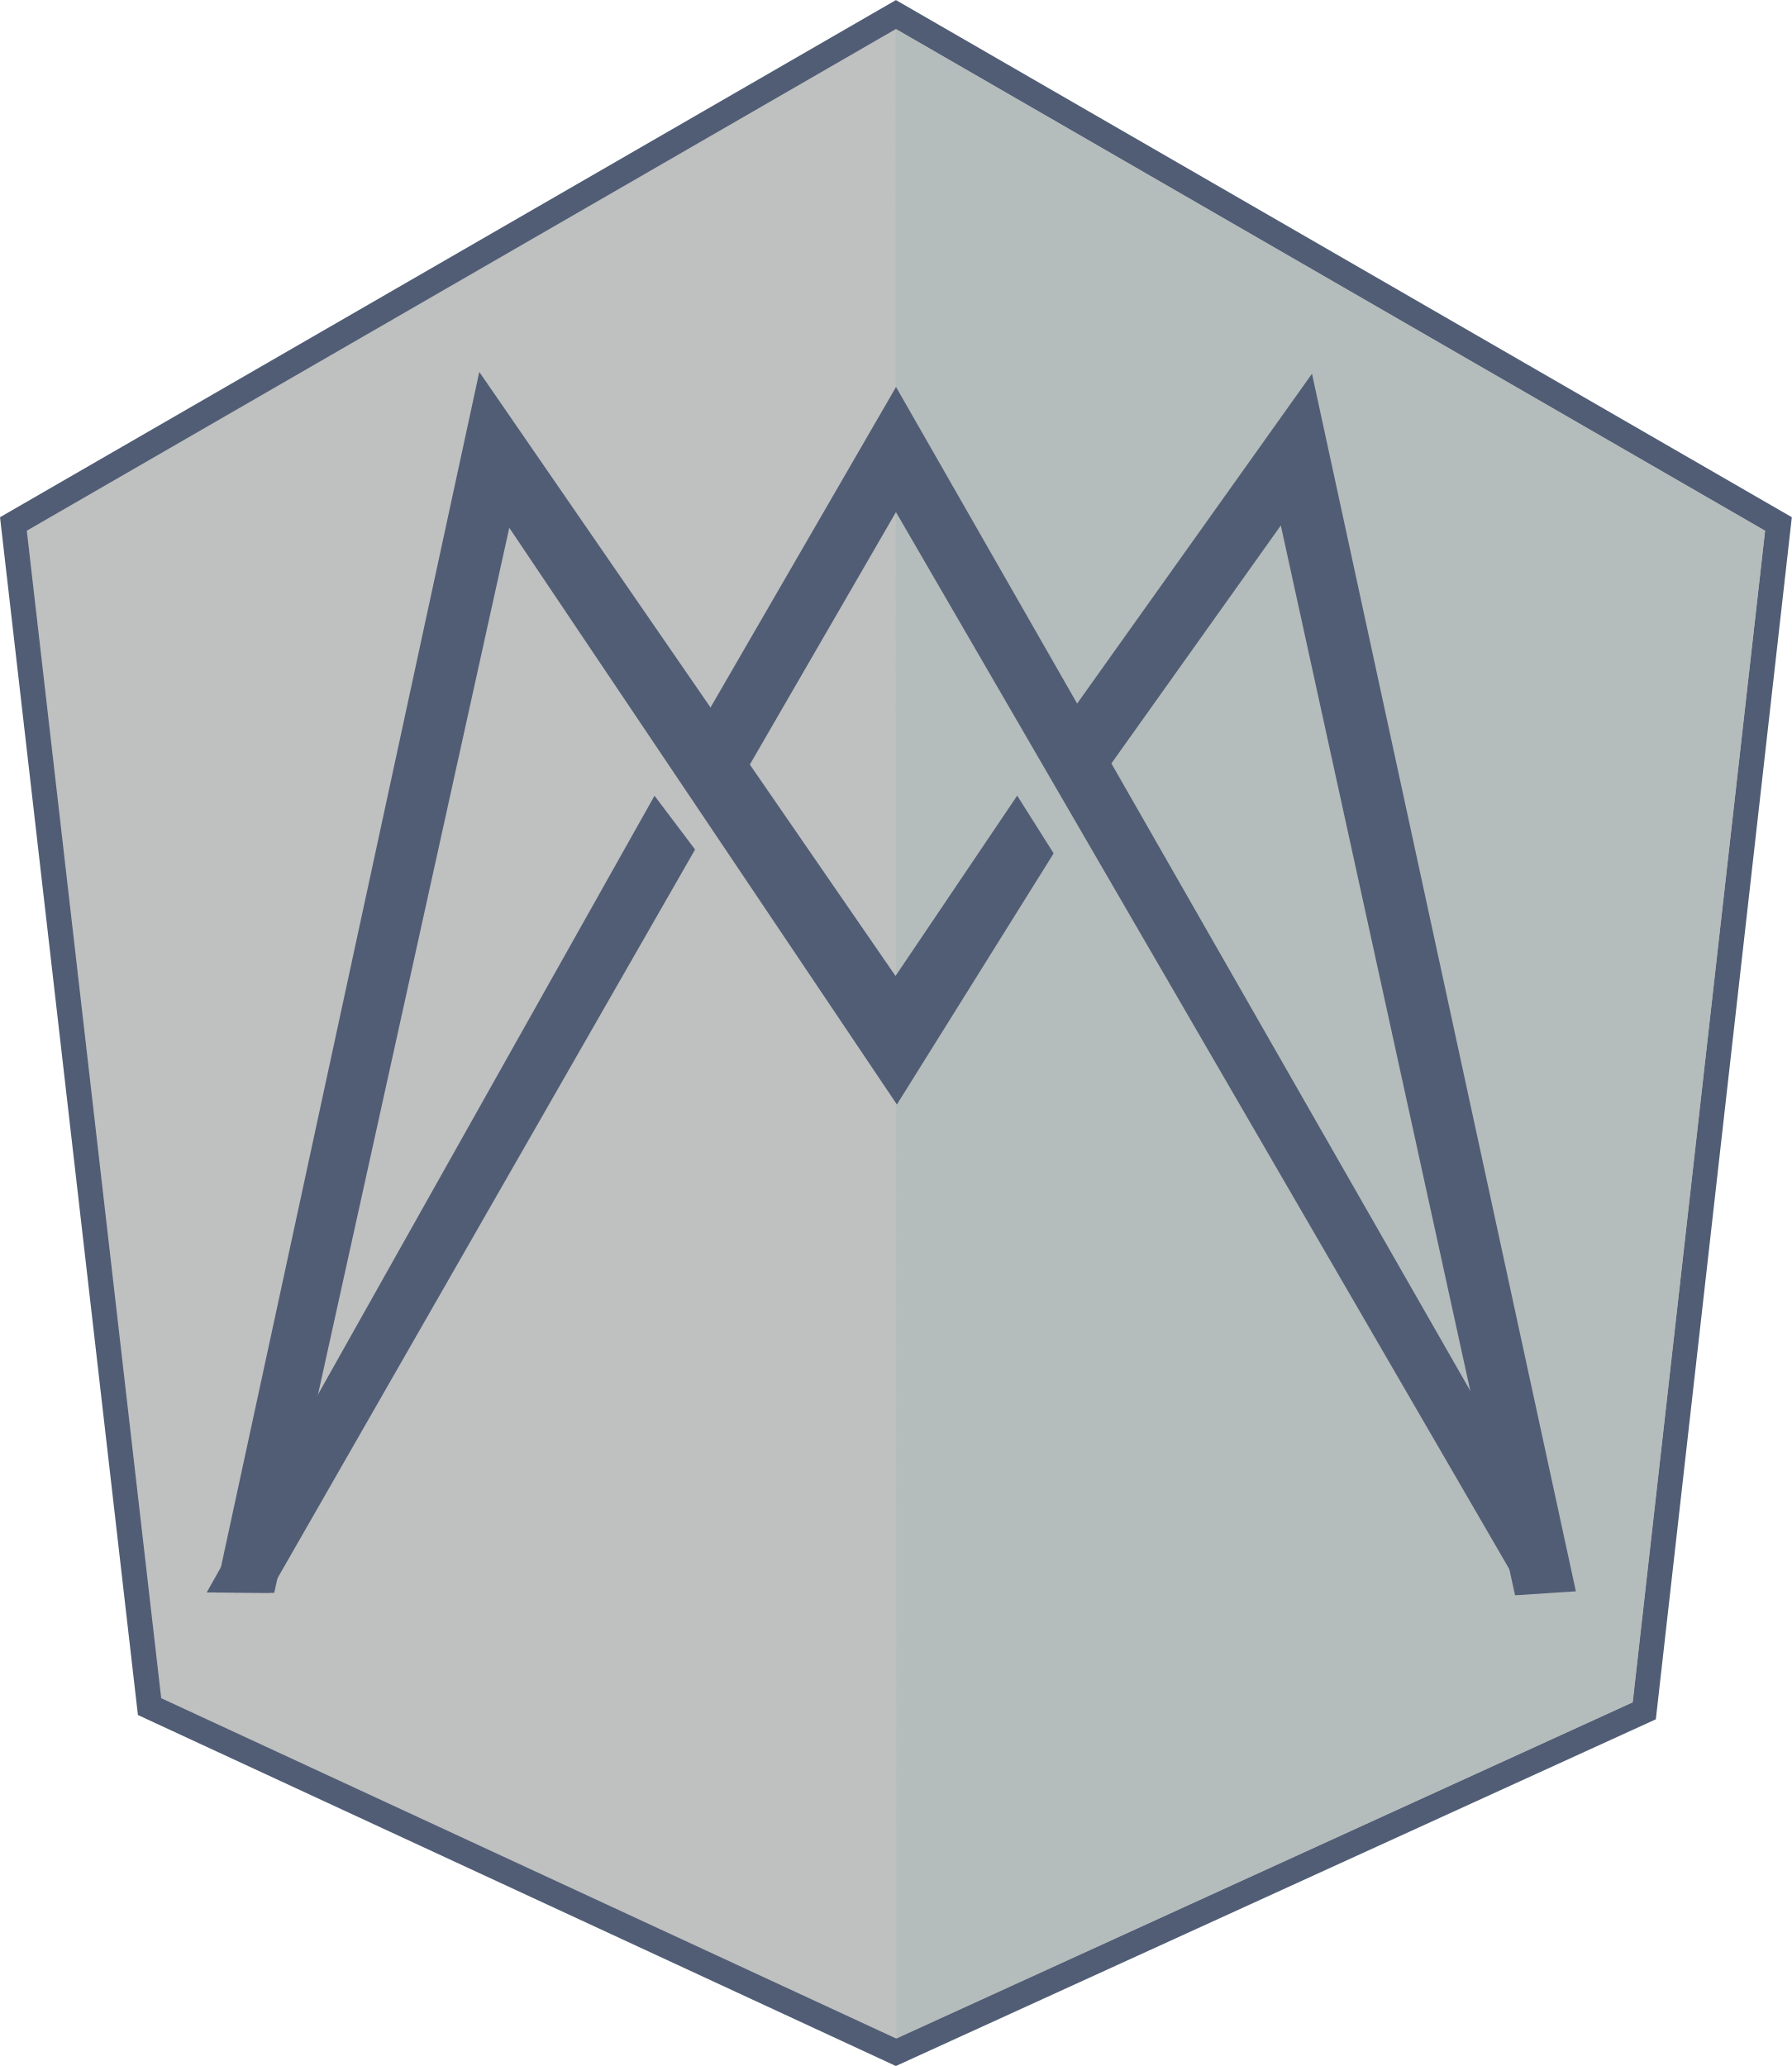
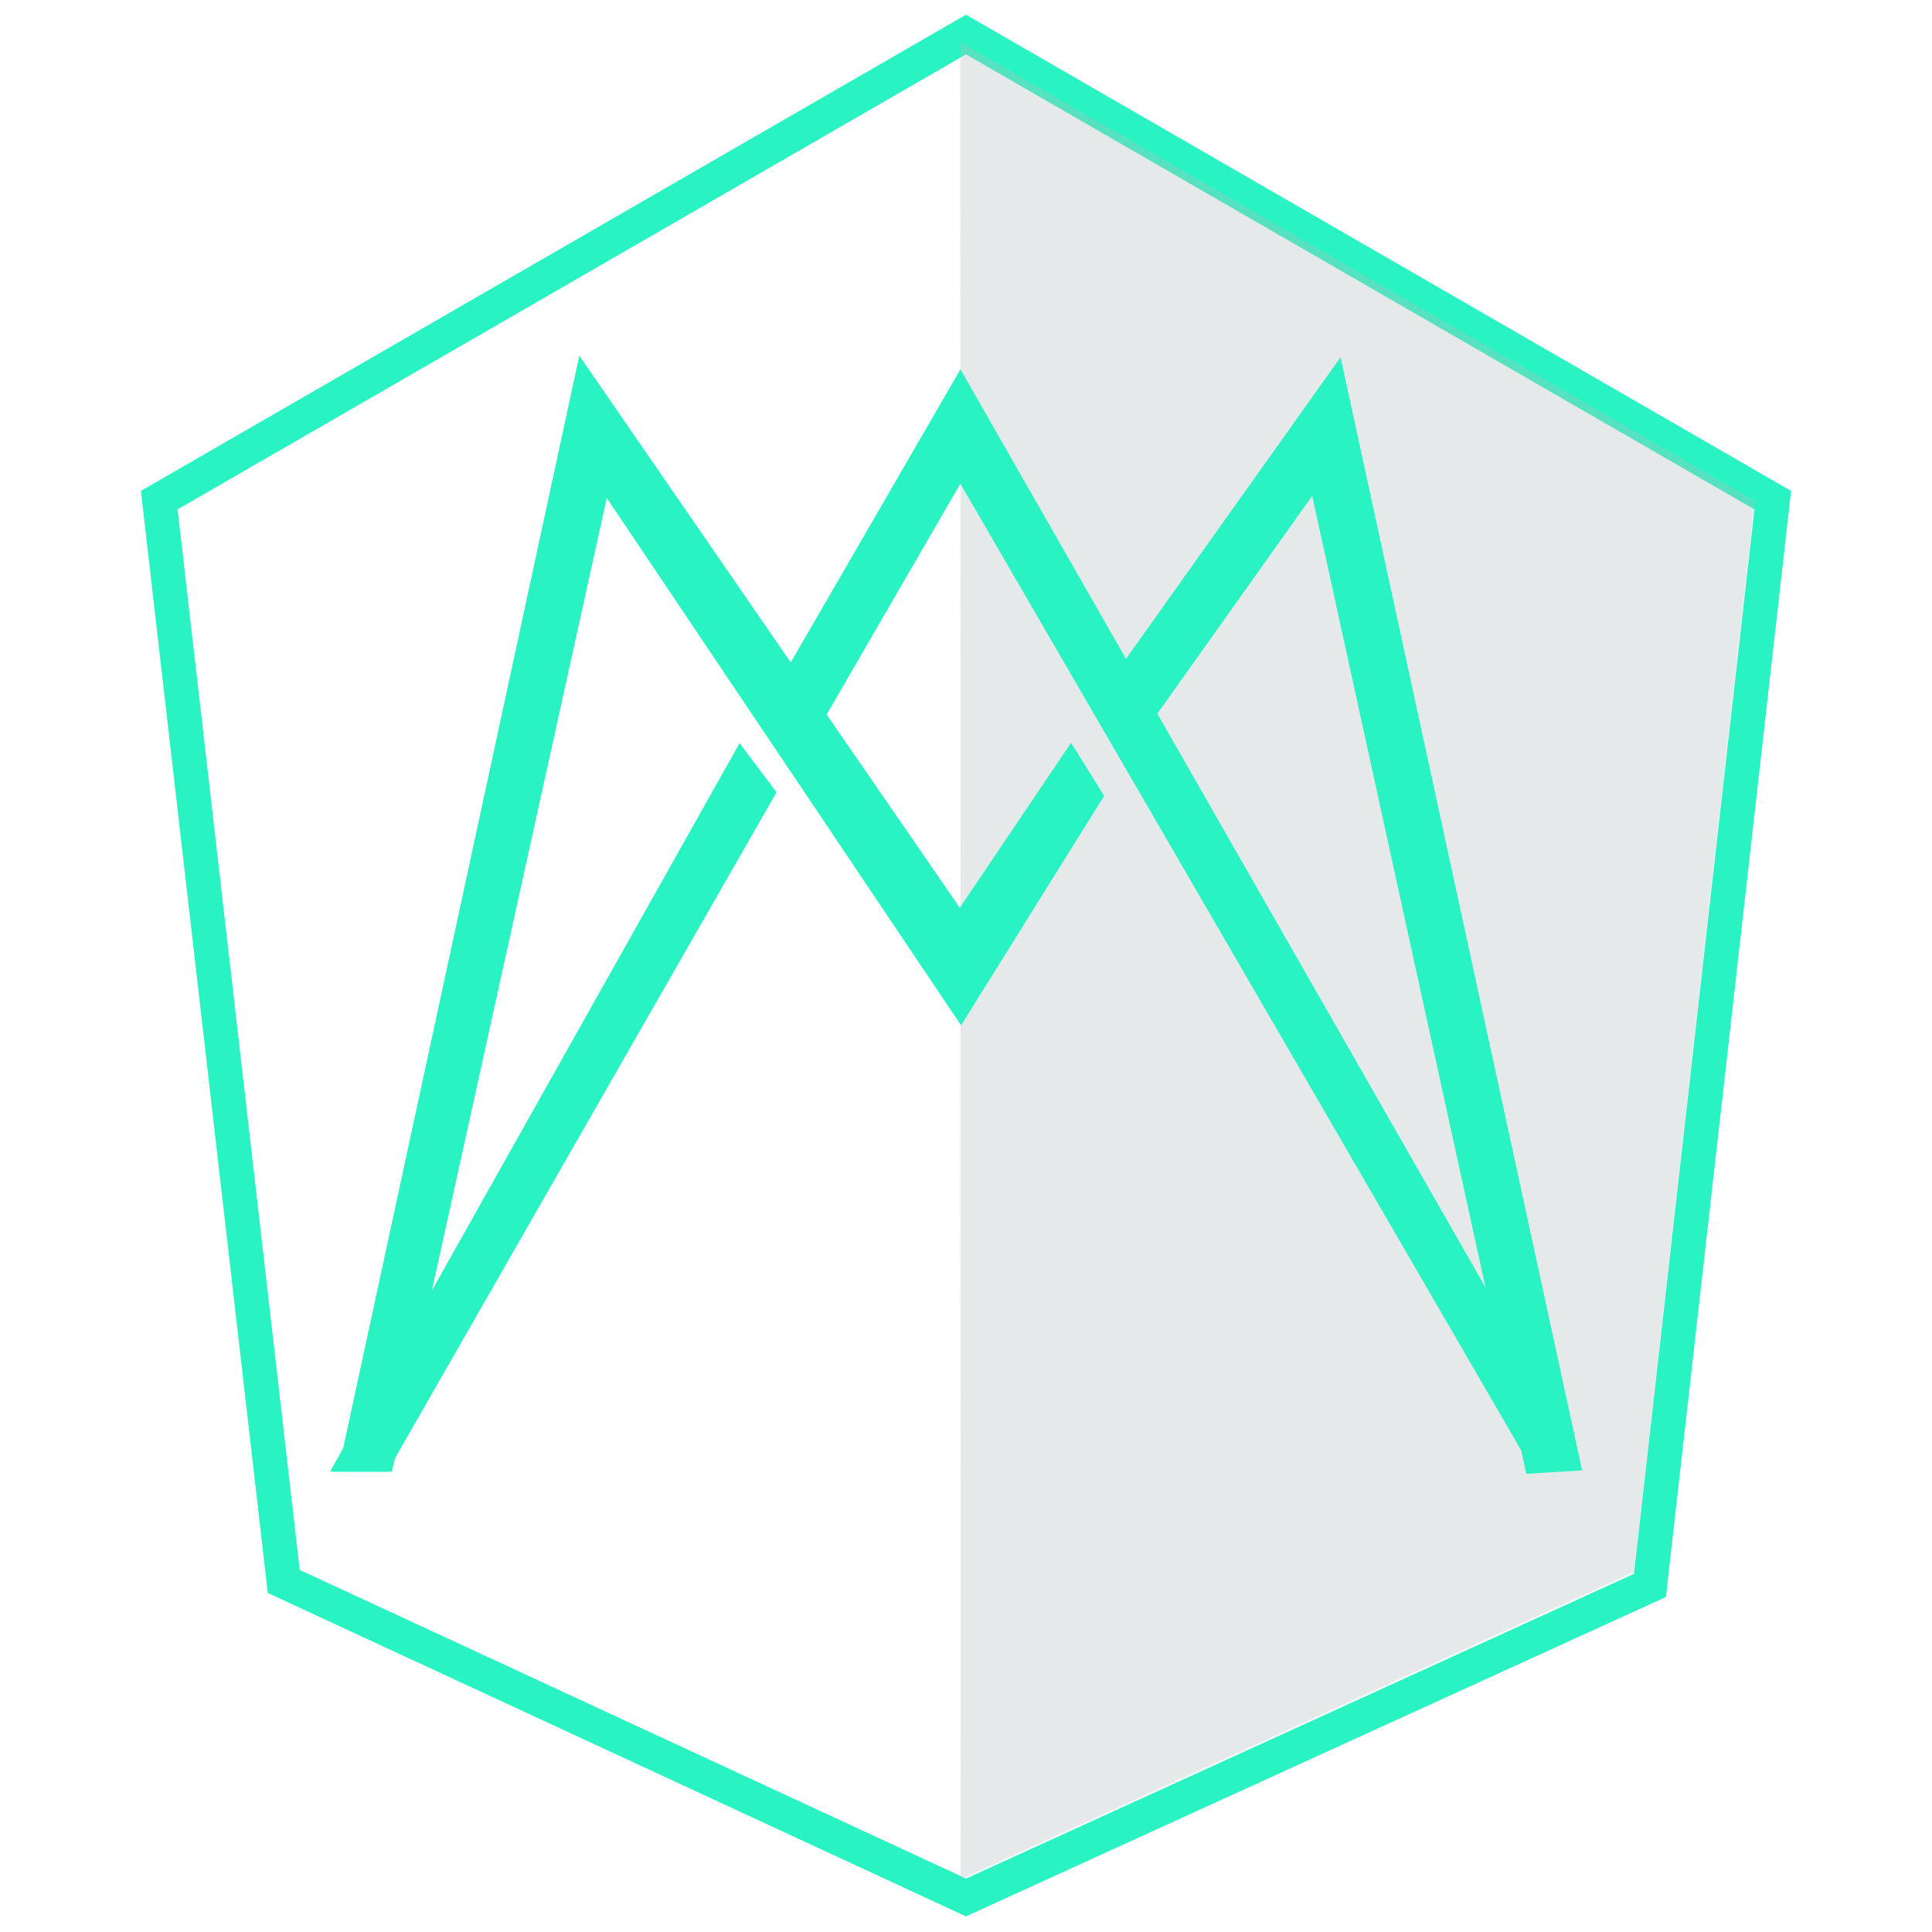
- <svg xmlns="http://www.w3.org/2000/svg" viewBox="0 0 143.06 164.98">
-   <defs>
-     <style>.cls-1{fill:#bfc0c0;stroke-width:2px;}.cls-1,.cls-3{stroke:#505d75;stroke-miterlimit:10;}.cls-2{fill:#b5bcbc;}.cls-3{fill:#505d75;stroke-width:3px;}</style>
-   </defs>
-   <g id="Layer_2" data-name="Layer 2">
-     <g id="Layer_5" data-name="Layer 5">
-       <polygon class="cls-1" points="141.99 41.84 71.53 1.16 1.07 41.84 11.94 136.28 71.53 163.88 131.27 136.62 141.99 41.84" />
-     </g>
-     <g id="Layer_4" data-name="Layer 4">
-       <polygon class="cls-2" points="71.56 162.79 130.36 135.93 140.92 42.39 71.51 2.32 71.56 162.79" />
-     </g>
-     <g id="Layer_6" data-name="Layer 6">
-       <polygon class="cls-3" points="20.62 125.69 19.06 125.68 52.44 66.28 53.7 67.95 20.62 125.69" />
-     </g>
-     <g id="Layer_7" data-name="Layer 7">
-       <polygon class="cls-3" points="121.92 124.76 71.53 37.9 57.25 62.58 56.01 60.73 71.53 33.91 123.05 123.99 121.92 124.76" />
-     </g>
-     <g id="Layer_8" data-name="Layer 8">
-       <polygon class="cls-3" points="122.15 125.81 103 38.33 86.68 61.26 85.05 60.1 104 33.48 123.98 125.69 122.15 125.81" />
-     </g>
-     <g id="Layer_9" data-name="Layer 9">
-       <polygon class="cls-3" points="20.69 125.69 19.06 125.68 39 33.41 71.51 80.6 81.17 66.28 82.35 68.15 71.56 85.44 39.95 38.4 20.69 125.69" />
-     </g>
+ <svg xmlns="http://www.w3.org/2000/svg" width="40px" height="40px" viewBox="0 0 40 40" version="1.1">
+   <g id="surface1">
+     <path style="fill:none;stroke-width:3;stroke-linecap:butt;stroke-linejoin:miter;stroke:rgb(16.078%,95.294%,76.471%);stroke-opacity:1;stroke-miterlimit:10;" d="M 70.466 -40.688 L 0 -81.359 L -70.466 -40.688 L -59.59 53.756 L 0 81.359 L 59.738 54.102 Z M 70.466 -40.688 " transform="matrix(0.237037,0,0,0.237037,20,20)" />
+     <path style=" stroke:none;fill-rule:nonzero;fill:rgb(70.98%,73.725%,73.725%);fill-opacity:0.329;" d="M 19.891 38.906 L 33.832 32.543 L 36.332 10.367 L 19.883 0.871 Z M 19.891 38.906 " />
+     <path style="fill-rule:nonzero;fill:rgb(16.078%,95.294%,76.471%);fill-opacity:1;stroke-width:3;stroke-linecap:butt;stroke-linejoin:miter;stroke:rgb(16.078%,95.294%,76.471%);stroke-opacity:1;stroke-miterlimit:10;" d="M -30.014 46.136 L -31.646 46.136 L -11.705 -46.133 L 20.809 1.048 L 30.466 -13.273 L 31.636 -11.394 L 20.858 5.893 L -10.75 -41.156 Z M -30.014 46.136 " transform="matrix(0.237037,0,0,0.237037,14.94259,19.17741)" />
+     <path style="fill-rule:nonzero;fill:rgb(16.078%,95.294%,76.471%);fill-opacity:1;stroke-width:3;stroke-linecap:butt;stroke-linejoin:miter;stroke:rgb(16.078%,95.294%,76.471%);stroke-opacity:1;stroke-miterlimit:10;" d="M -15.757 29.692 L -17.322 29.692 L 16.065 -29.7 L 17.318 -28.036 Z M -15.757 29.692 " transform="matrix(0.237037,0,0,0.237037,11.54741,23.07519)" />
+     <path style="fill-rule:nonzero;fill:rgb(16.078%,95.294%,76.471%);fill-opacity:1;stroke-width:3;stroke-linecap:butt;stroke-linejoin:miter;stroke:rgb(16.078%,95.294%,76.471%);stroke-opacity:1;stroke-miterlimit:10;" d="M 17.632 46.157 L -1.517 -41.316 L -17.832 -18.376 L -19.463 -19.546 L -0.528 -46.161 L 19.478 46.042 Z M 17.632 46.157 " transform="matrix(0.237037,0,0,0.237037,27.70333,19.19963)" />
+     <path style="fill-rule:nonzero;fill:rgb(16.078%,95.294%,76.471%);fill-opacity:1;stroke-width:3;stroke-linecap:butt;stroke-linejoin:miter;stroke:rgb(16.078%,95.294%,76.471%);stroke-opacity:1;stroke-miterlimit:10;" d="M 32.395 45.438 L -17.999 -41.426 L -32.287 -16.756 L -33.523 -18.601 L -17.999 -45.414 L 33.516 44.663 Z M 32.395 45.438 " transform="matrix(0.237037,0,0,0.237037,24.14926,19.12407)" />
  </g>
</svg>
